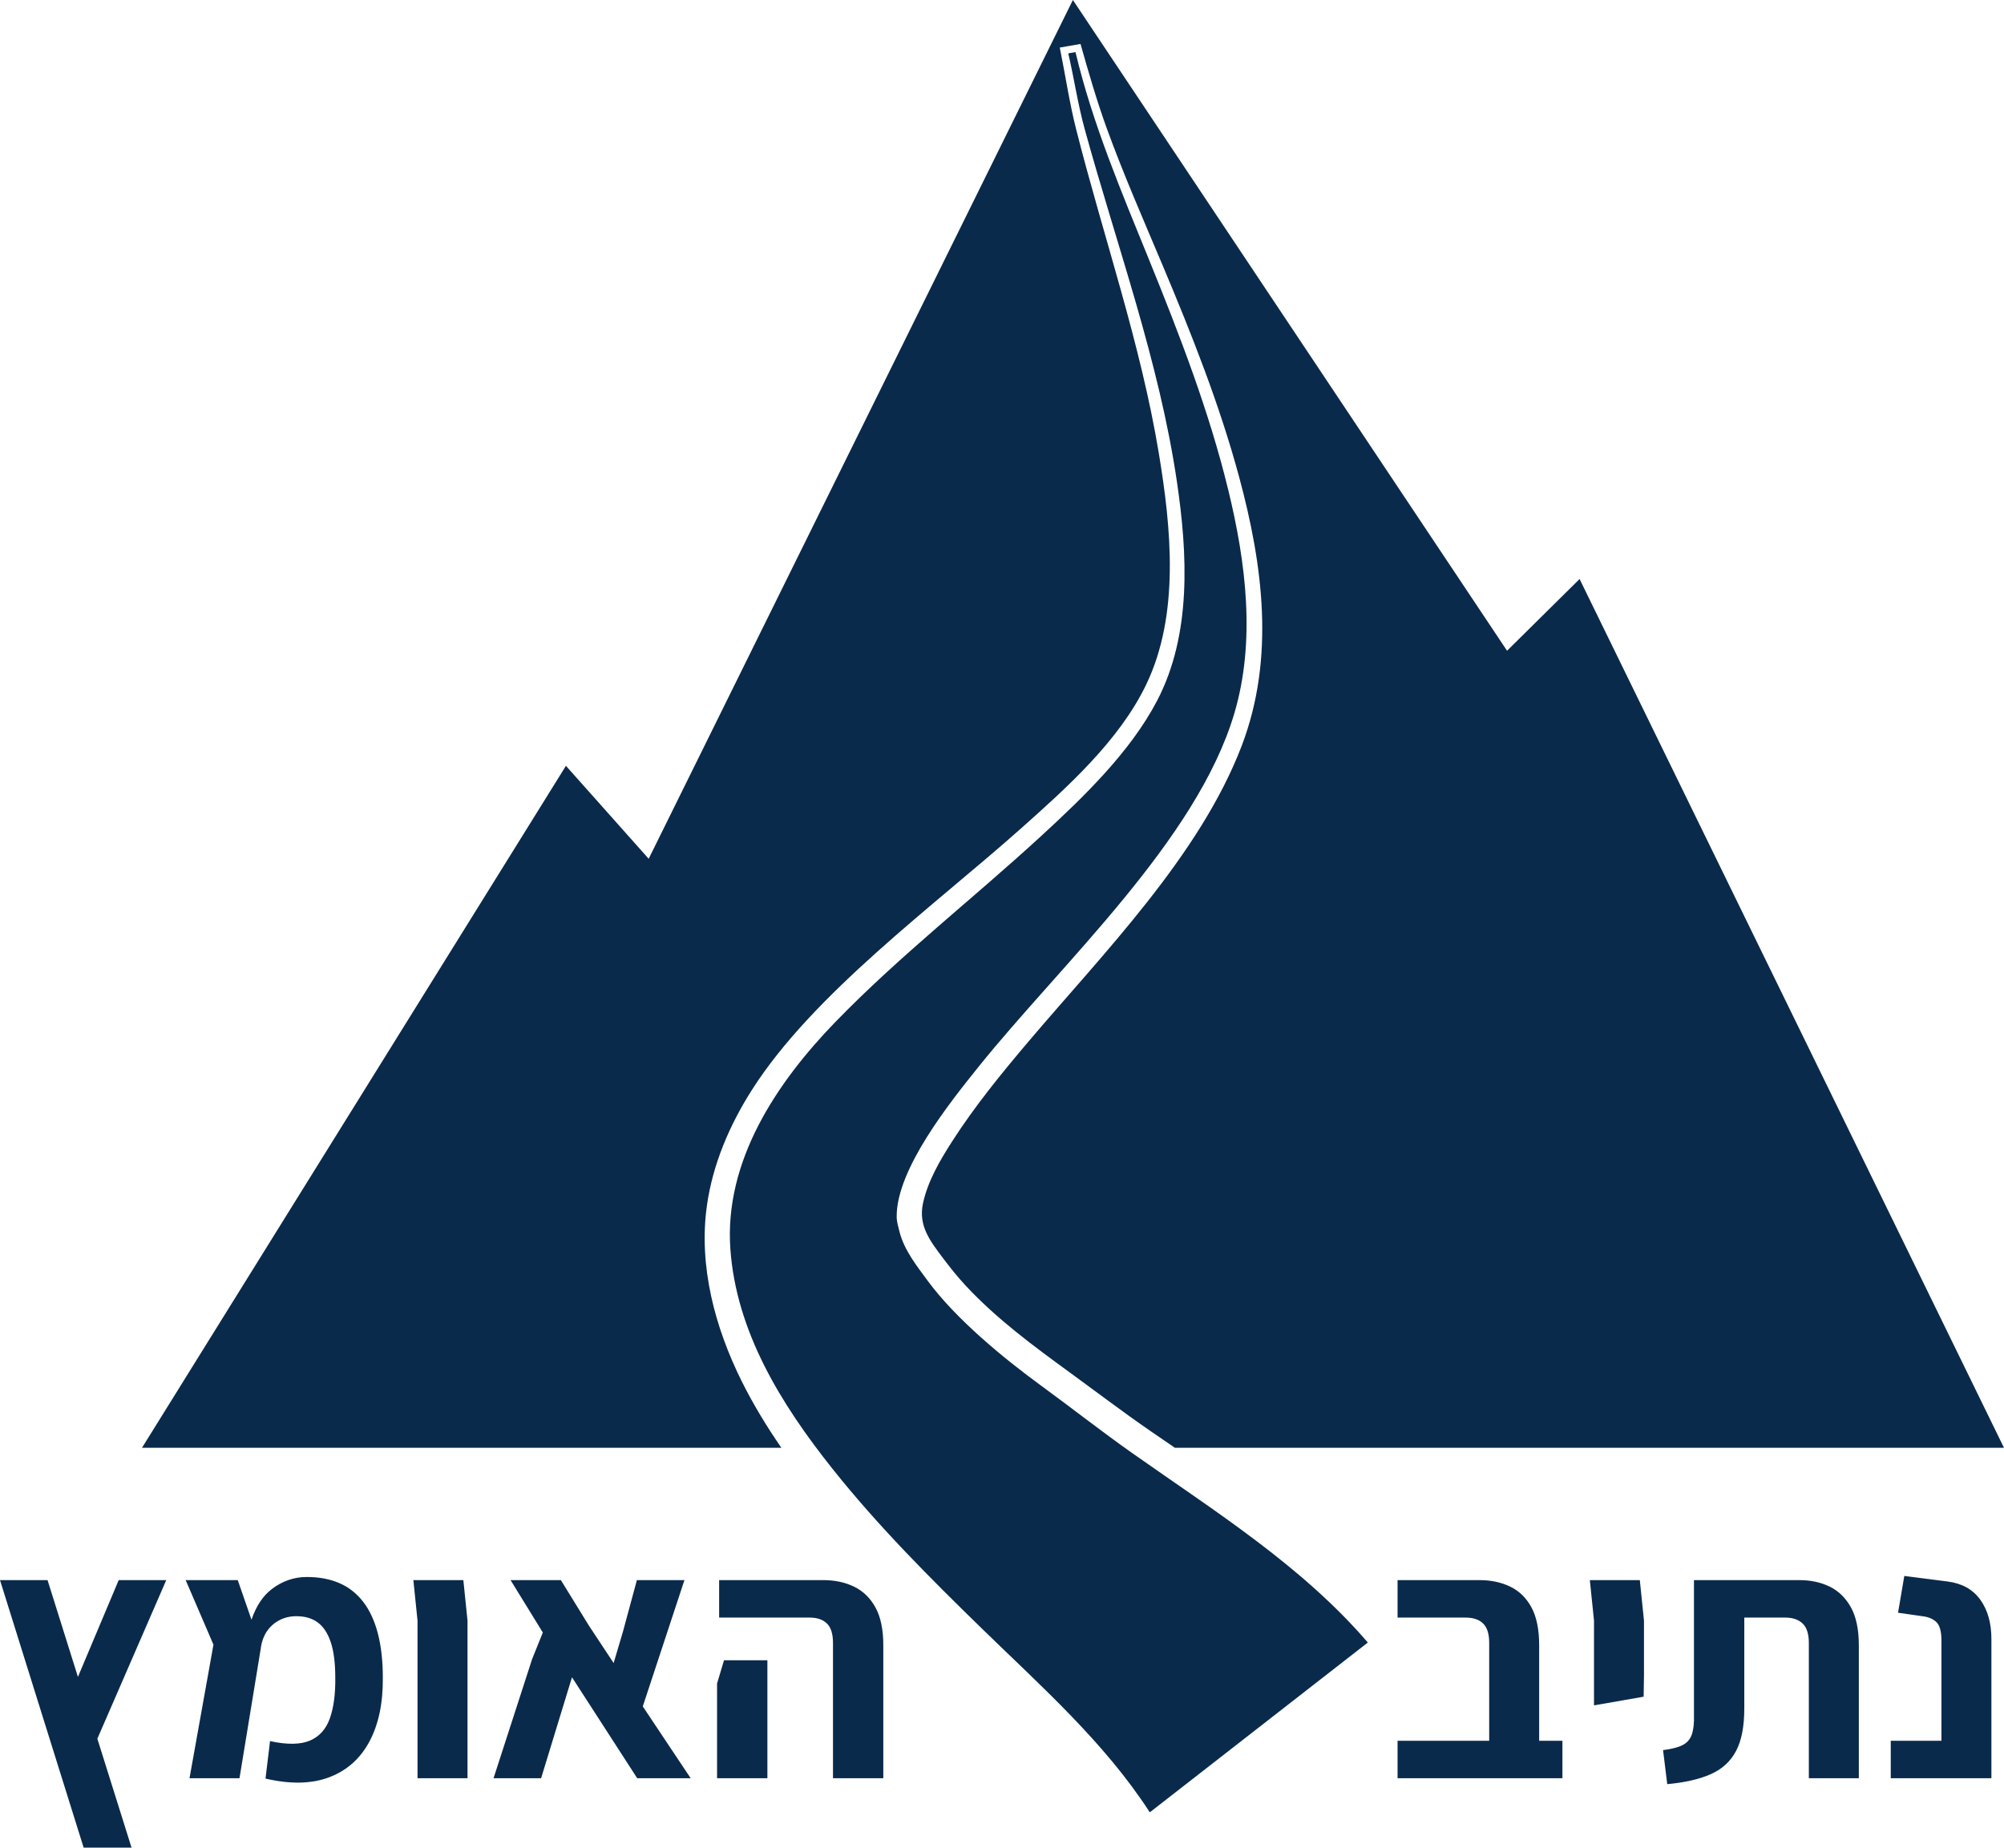
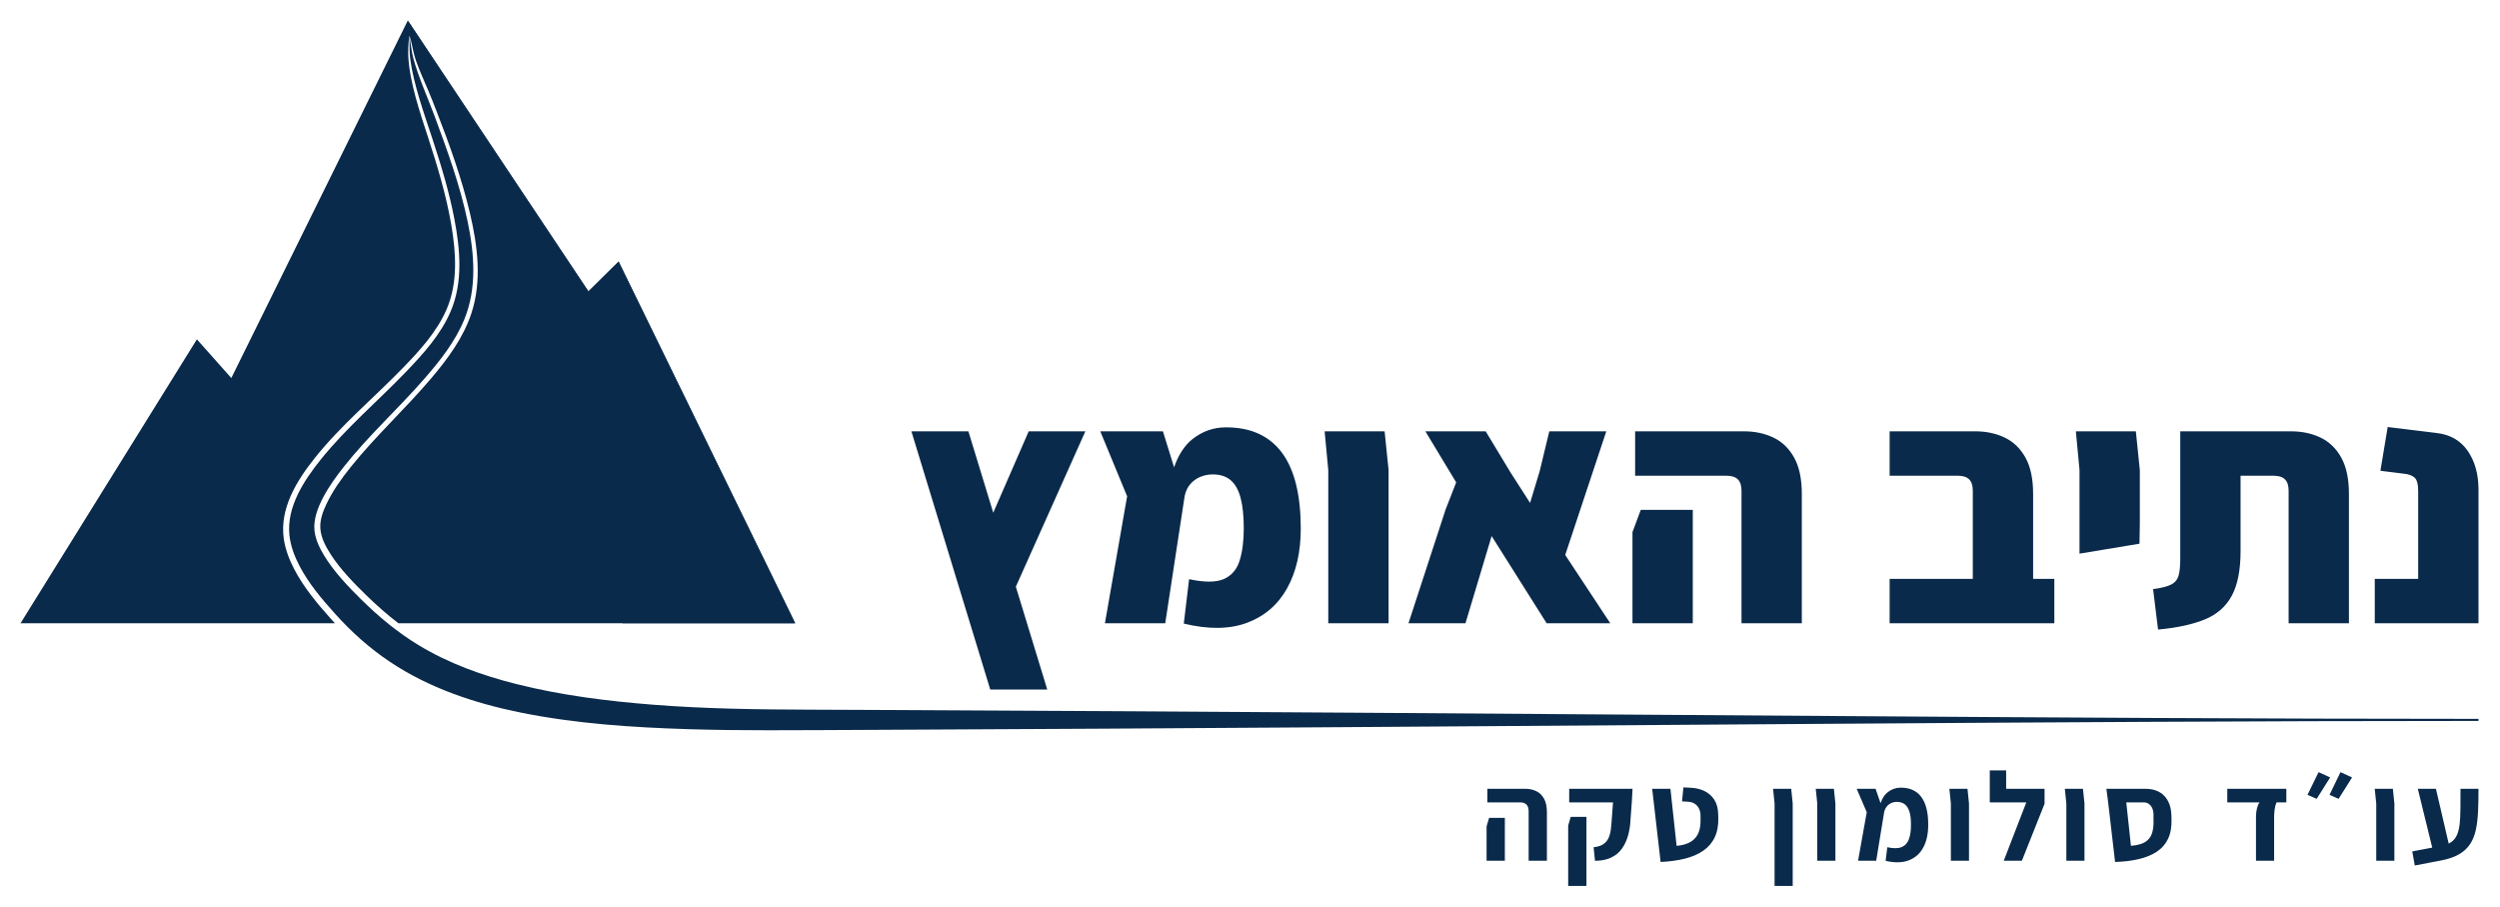
- <svg xmlns="http://www.w3.org/2000/svg" viewBox="0 0 1626.46 1499.96" role="img" aria-label="נתיב האומץ">
-   <path fill="#0A2A4B" d="M115.23 1175.36L459.32 621.71L526.47 697.17L870.76 0L1223.13 528.29L1282 470.06L1626.46 1175.36L953.59 1175.36C946.85 1170.77 940.12 1166.17 933.41 1161.53C911.31 1146.27 889.93 1130.01 868.23 1114.19C838.61 1092.61 809.01 1070.8 783.91 1043.89C777.21 1036.7 771.15 1029.06 765.23 1021.23C754.6 1007.18 745.28 994.85 749.08 977.01C752.95 958.83 762.95 941.89 772.88 926.42C791.01 898.16 812.5 871.8 834.16 846.21C895.25 774.04 973.82 694.54 1007.81 605.37C1034.93 534.22 1025.02 458.77 1005.65 387.08C989.79 328.33 967.27 271.67 943.7 215.65C928.13 178.65 911.93 141.87 898.23 104.11C890.06 81.59 883.48 58.72 876.96 35.69L860.12 38.61C864.63 60.69 867.87 83.13 873.41 104.98C895.67 192.76 925.73 278.6 940.54 368.17C950.53 428.56 957.64 498.75 930.26 555.75C908.33 601.39 866.02 639.26 828.73 672.48C758.81 734.77 660.02 806.67 610.32 884.72C592.15 913.26 578.48 945.03 573.74 978.7C566.86 1027.62 580.19 1077.43 601.86 1121.09C611.23 1139.98 622.22 1158 634.18 1175.36Z" />
-   <path fill="#0A2A4B" d="M933.18 1471.29C896.59 1414.65 845.19 1369.14 797.16 1322.36C754.58 1280.9 712.28 1238.5 675.27 1191.93C634.21 1140.27 597.51 1081.27 592.76 1013.88C587.72 942.41 630.43 878.69 678.13 829.52C730.46 775.58 789.8 729.49 845.03 678.69C879.33 647.14 917.34 610.52 939.1 568.85C967.26 514.94 963.82 449.58 955.21 391.16C940.77 293.11 906.47 199.85 880.29 104.6C874.74 84.39 871.76 63.7 867.02 43.32L872.88 42.3C886.79 100.76 910.12 155.55 932.66 211.05C957.46 272.1 981.37 333.96 996.92 397.97C1011.17 456.65 1019.27 520.21 1001.76 579.23C971.1 682.52 861.47 782.26 794.26 865.96C770.8 895.17 727.4 949.34 727.75 987.89C727.79 991.88 729.09 996.25 730.08 1000.1C733.88 1014.94 743.99 1027.61 752.85 1039.67C775.58 1070.58 813.79 1102.13 844.82 1124.79C869.69 1142.95 893.91 1162.02 919.08 1179.76C985.54 1226.6 1056.61 1271.11 1110.14 1333.44L933.18 1471.29Z" />
-   <path fill="#0A2A4B" d="M215.49 1443.9L219.16 1413.48Q240 1417.98 251.55 1413.05Q263.1 1408.12 267.75 1394.89Q272.39 1381.65 272.11 1361.93Q272.11 1344.18 268.45 1333.19Q264.79 1322.21 257.89 1317.14Q250.99 1312.07 240.56 1312.07Q232.96 1312.07 226.76 1315.31Q220.56 1318.55 216.62 1324.32Q213.04 1329.56 211.78 1337L211.83 1337.14L194.37 1443.62L153.8 1443.62L173.24 1335.17L150.7 1282.77L192.96 1282.77L204.11 1314.9Q209.82 1298.21 220.7 1289.96Q233.52 1280.24 249.01 1280.24Q263.94 1280.24 275.35 1285.17Q286.76 1290.1 294.65 1300.24Q302.54 1310.38 306.62 1325.87Q310.7 1341.36 310.7 1361.93Q310.99 1392.91 299.86 1413.76Q288.73 1434.6 267.32 1442.77Q245.92 1450.94 215.49 1443.9ZM1353.14 1448.41L1349.76 1420.8Q1360.75 1419.39 1366.1 1416.43Q1371.45 1413.48 1373.28 1407.56Q1375.12 1401.65 1374.83 1392.35L1374.83 1282.77L1460.19 1282.77Q1474.27 1282.77 1485.12 1288.12Q1495.96 1293.48 1502.3 1305.03Q1508.64 1316.58 1508.64 1335.73L1508.64 1443.62L1468.07 1443.62L1468.07 1333.76Q1468.07 1322.77 1463 1317.98Q1457.93 1313.19 1448.92 1313.19L1415.68 1313.19L1415.68 1387Q1415.68 1408.69 1409.06 1421.36Q1402.44 1434.04 1388.64 1440.24Q1374.83 1446.43 1353.14 1448.41ZM560.56 1443.62L517.18 1443.62L464.23 1361.65L439.16 1443.62L400.56 1443.62L431.83 1347L440.56 1325.31L414.37 1282.77L455.21 1282.77L477.75 1319.39L498.03 1350.1L505.63 1324.46L516.9 1282.77L555.49 1282.77L521.69 1385.31ZM67.89 1499.96L0 1282.77L38.59 1282.77L63.25 1361.35L96.34 1282.77L134.93 1282.77L79.01 1411.54L106.76 1499.96ZM1134.27 1443.62L1134.27 1413.2L1208.64 1413.2L1208.64 1333.76Q1208.64 1322.77 1203.71 1317.98Q1198.78 1313.19 1189.48 1313.19L1134.27 1313.19L1134.27 1282.77L1200.75 1282.77Q1214.83 1282.77 1225.82 1288.12Q1236.81 1293.48 1243 1305.03Q1249.2 1316.58 1249.2 1335.73L1249.2 1413.2L1268.07 1413.2L1268.07 1443.62ZM676.06 1443.62L676.06 1333.76Q676.06 1322.77 671.13 1317.98Q666.2 1313.19 657.18 1313.19L583.66 1313.19L583.66 1282.77L668.17 1282.77Q682.25 1282.77 693.24 1288.12Q704.23 1293.48 710.56 1305.03Q716.9 1316.58 716.9 1335.73L716.9 1443.62ZM1534.55 1443.62L1534.55 1413.2L1575.68 1413.2L1575.68 1331.79Q1575.68 1320.8 1571.59 1316.86Q1567.51 1312.91 1560.19 1312.07L1540.47 1309.25L1545.54 1279.39L1580.75 1283.9Q1598.21 1286.15 1607.23 1298.69Q1616.24 1311.22 1616.24 1330.66L1616.24 1443.62ZM338.87 1443.62L338.87 1315.73L335.49 1282.77L376.06 1282.77L379.44 1315.73L379.44 1443.62ZM1293.71 1384.46L1293.71 1315.73L1290.33 1282.77L1330.89 1282.77L1334.27 1315.73L1334.27 1359.67L1333.99 1377.42ZM581.97 1443.62L581.97 1366.72L587.61 1347.84L622.82 1347.84L622.82 1443.62Z" />
+ <svg xmlns="http://www.w3.org/2000/svg" viewBox="0 0 4874.96 1767.51" role="img" aria-label="נתיב האומץ · עו״ד סולומון טקה">
+   <path fill="#0A2A4B" d="M40 1215.36L384.09 661.71L451.24 737.17L795.53 40L1147.9 568.29L1206.77 510.06L1551.23 1215.36L777.2 1215.36C755.09 1198.42 734.17 1179.89 714.23 1160.47C689.67 1136.55 663.39 1109.51 644.86 1080.59C635.08 1065.33 625.83 1047.97 624.86 1029.51C624.02 1013.54 629.85 997.69 636.53 983.47C648.86 957.2 666.05 933.3 684.16 910.73C733.03 849.81 791.04 796.91 841.5 737.35C873.57 699.48 904.02 658.31 919.68 610.67C940.44 547.5 931.72 479.27 916.79 415.85C900.72 347.66 876 279.4 850.56 214.14C845.73 201.77 840.86 189.39 835.7 177.15C827.38 157.39 818.27 137.93 811.25 117.65C806.89 105.06 804.77 92.23 801.74 79.31C800.07 72.18 799.52 69.81 799.52 69.81C799.52 69.81 799.56 70 799.64 70.33C800.35 73.48 803.9 89.13 798.82 69.52C798.66 71.24 798.12 72.9 797.9 74.61C796.59 84.99 795.98 99.92 796.53 110.33C799.19 160.79 819.19 219.24 834.87 267.29C853.19 323.46 870.44 380.23 880.39 438.57C889.67 492.97 893.59 551.27 871.24 603.13C852.04 647.68 817.69 684.83 784.25 719.17C727.74 777.19 664.74 829.53 614.12 893.06C578.82 937.35 545.05 991.73 553.65 1050.82C556.66 1071.5 564.31 1091.29 573.9 1109.75C592.33 1145.22 618.35 1176.31 644.84 1205.99C647.66 1209.16 650.49 1212.28 653.35 1215.36Z" />
+   <path fill="#0A2A4B" d="M795.53 40L1147.9 568.29L1206.77 510.06L1551.23 1215.36L1214.99 1215.36Z" />
+   <path fill="#0A2A4B" d="M798.82 69.52C801.08 84.25 802.48 99.25 806.34 113.67C816.03 149.85 834.29 190.09 847.55 225.8C872.66 293.43 897.54 361.65 912.33 432.41C925.49 495.35 930.69 561.97 905.78 622.78C888.01 666.14 858.26 703.7 827.7 738.72C776.45 797.44 718.13 850.01 669.85 911.32C645.63 942.07 609.74 992.35 613.41 1033.37C615 1051.17 623.01 1067.89 632.12 1083C651.09 1114.47 678.99 1143.64 705.09 1169.38C738.91 1202.75 775.75 1233.25 816.41 1257.93C875.39 1293.73 940.97 1317.2 1007.66 1333.96C1095.25 1355.96 1185.42 1367.23 1275.33 1374.27C1376.37 1382.18 1477.54 1383.46 1578.83 1383.85C1635.52 1384.07 1692.21 1384.31 1748.89 1384.56C2354.11 1387.29 2959.31 1392.1 3564.52 1396.15C3987.99 1398.99 4411.48 1401.79 4834.96 1401.79L4834.96 1405.79C4403.14 1405.79 3971.32 1408.69 3539.51 1411.6C2925.97 1415.73 2312.43 1420.59 1698.88 1423.24C1632.15 1423.53 1565.43 1424 1498.71 1424C1446.76 1424 1394.81 1423.5 1342.89 1421.88C1233.39 1418.48 1123.16 1411.24 1015.59 1389.47C925.63 1371.27 837 1341.66 760.26 1290.27C720.7 1263.78 685.94 1232.64 654.1 1197.33C628.15 1168.56 602.57 1138.43 584.48 1103.97C574.48 1084.9 566.62 1064.28 564.51 1042.72C559.14 987.99 593.29 936.4 626.09 895.63C675.67 833.99 736.59 782.58 791.33 725.75C825.37 690.41 860.11 652.17 879.46 606.44C903.42 549.86 897.66 486.26 886.45 427.38C876.25 373.76 860.26 321.46 843.19 269.69C827.56 222.27 806.63 163.95 800.25 114.87C798.79 103.6 798.82 92.21 798.84 80.84C798.85 77.06 798.86 73.29 798.82 69.52Z" />
+   <path fill="#0A2A4B" d="M2309.3 1216L2319.64 1129.38Q2364.89 1139.07 2387.52 1129.05Q2410.14 1119.04 2418.22 1093.18Q2426.3 1067.32 2426.3 1030.47Q2426.3 994.27 2420.16 971Q2414.02 947.73 2400.77 936.41Q2387.52 925.1 2365.54 925.1Q2352.61 925.1 2340.65 930.27Q2328.69 935.44 2320.29 946.11Q2311.88 956.78 2309.94 974.23L2273.1 1215.36L2155.44 1215.36L2198.75 967.77L2146.39 841.06L2268.57 841.06L2290.36 911.19Q2303.31 874.03 2327.07 855.61Q2355.84 833.31 2391.4 833.31Q2428.89 833.31 2456.36 846.24Q2483.84 859.16 2501.94 884.38Q2520.04 909.59 2528.76 946.43Q2537.49 983.28 2537.49 1030.47Q2537.49 1099.64 2510.66 1147.48Q2483.84 1195.32 2432.77 1214.39Q2381.7 1233.46 2309.3 1216ZM4209.85 1227.64L4200.15 1148.77Q4224.71 1145.54 4235.7 1139.72Q4246.69 1133.9 4249.93 1122.27Q4253.16 1110.63 4253.16 1089.95L4253.16 841.06L4469.07 841.06Q4501.39 841.06 4526.93 853.35Q4552.46 865.63 4567.33 892.46Q4582.2 919.28 4582.2 963.24L4582.2 1215.36L4464.55 1215.36L4464.55 956.78Q4464.55 941.91 4457.43 934.8Q4450.32 927.69 4435.46 927.69L4370.81 927.69L4370.81 1074.43Q4370.81 1130.02 4353.68 1161.7Q4336.55 1193.38 4300.99 1207.92Q4265.44 1222.47 4209.85 1227.64ZM3141.27 1215.36L3017.15 1215.36L2909.84 1045.34L2858.78 1215.36L2747.59 1215.36L2819.99 993.62L2840.68 940.62L2780.56 841.06L2898.21 841.06L2946.69 921.22L2984.83 980.7L3003.58 918.64L3022.33 841.06L3133.51 841.06L3053.36 1082.19ZM1931.77 1344.64L1777.92 841.06L1889.11 841.06L1937.6 999.79L2006.76 841.06L2117.3 841.06L1981.67 1144.04L2042.96 1344.64ZM3686.23 1215.36L3686.23 1128.73L3848.48 1128.73L3848.48 956.78Q3848.48 941.91 3841.37 934.8Q3834.26 927.69 3819.39 927.69L3686.23 927.69L3686.23 841.06L3853.01 841.06Q3885.33 841.06 3910.87 853.35Q3936.4 865.63 3951.27 892.46Q3966.14 919.28 3966.14 963.24L3966.14 1128.73L4007.51 1128.73L4007.51 1215.36ZM3397.26 1215.36L3397.26 956.78Q3397.26 941.91 3390.15 934.8Q3383.04 927.69 3368.17 927.69L3189.76 927.69L3189.76 841.06L3401.79 841.06Q3434.11 841.06 3459.65 853.35Q3485.18 865.63 3500.05 892.46Q3514.92 919.28 3514.92 963.24L3514.92 1215.36ZM4632.62 1215.36L4632.62 1128.73L4717.31 1128.73L4717.31 958.07Q4717.31 937.38 4710.19 931.24Q4703.08 925.1 4690.16 923.81L4643.61 917.99L4657.83 832.66L4752.86 844.3Q4792.94 848.82 4813.95 879.2Q4834.96 909.59 4834.96 954.84L4834.96 1215.36ZM2591.15 1215.36L2591.15 916.7L2584.04 841.06L2701.04 841.06L2708.8 916.7L2708.8 1215.36ZM4056.64 1079.6L4056.64 1019.48L4056.64 916.7L4049.53 841.06L4166.53 841.06L4174.29 916.7L4174.29 1019.48L4173.65 1060.21ZM3184.58 1215.36L3184.58 1037.58L3200.75 994.27L3302.24 994.27L3302.24 1215.36Z" />
+   <path fill="#0A2A4B" d="M4126.02 1680.83L4112.5 1564.64L4109.07 1538.11L4184.48 1538.11Q4208.8 1538.11 4221.94 1551.87Q4235.08 1565.62 4235.82 1589.21L4236.07 1597.31Q4236.8 1620.16 4229.31 1635.76Q4221.82 1651.35 4207.2 1660.93Q4192.59 1670.52 4171.95 1675.31Q4151.32 1680.1 4126.02 1680.83ZM3678.44 1678.62L3681.64 1652.09Q3699.81 1656.02 3709.89 1651.72Q3719.96 1647.42 3724.01 1635.88Q3728.06 1624.33 3727.82 1607.14Q3727.82 1591.66 3724.62 1582.08Q3721.43 1572.5 3715.41 1568.08Q3709.39 1563.66 3700.31 1563.66Q3693.67 1563.66 3688.27 1566.48Q3682.86 1569.31 3679.43 1574.34Q3676.31 1578.91 3675.21 1585.4L3675.25 1585.52L3660.02 1678.38L3624.65 1678.38L3641.59 1583.8L3621.94 1538.11L3658.79 1538.11L3668.52 1566.13Q3673.49 1551.57 3682.99 1544.37Q3694.16 1535.9 3707.67 1535.9Q3720.69 1535.9 3730.64 1540.2Q3740.59 1544.5 3747.47 1553.34Q3754.35 1562.18 3757.91 1575.69Q3761.47 1589.21 3761.47 1607.14Q3761.72 1634.16 3752.01 1652.34Q3742.31 1670.52 3723.64 1677.64Q3704.97 1684.76 3678.44 1678.62ZM3239.47 1680.83L3223.01 1538.11L3258.63 1538.11L3270.66 1649.39Q3283.93 1648.16 3293.02 1644.11Q3302.11 1640.05 3307.51 1633.54Q3312.92 1627.04 3315.25 1618.19Q3317.58 1609.35 3317.34 1598.29L3317.34 1590.68Q3317.34 1583.8 3314.88 1577.91Q3312.43 1572.01 3307.02 1567.96Q3301.62 1563.9 3293.26 1563.41L3281.23 1562.68L3283.93 1535.41L3298.91 1536.15Q3313.41 1536.88 3325.08 1542.53Q3336.74 1548.18 3343.99 1559.11Q3351.24 1570.04 3351.73 1586.99L3351.97 1593.87Q3352.71 1616.23 3345.22 1632.32Q3337.73 1648.41 3322.86 1658.72Q3308 1669.04 3286.88 1674.32Q3265.75 1679.6 3239.47 1680.83ZM4710.66 1687.71L4705.75 1660.2L4744.69 1652.81L4716.56 1538.11L4751.93 1538.11L4776.82 1645Q4779.67 1643.61 4782.02 1641.9Q4789.27 1636.62 4793.08 1627.89Q4796.88 1619.17 4798.23 1606.52Q4799.59 1593.87 4799.71 1576.92Q4799.83 1559.97 4799.83 1538.11L4834.96 1538.11Q4834.96 1562.18 4834.1 1581.96Q4833.24 1601.73 4829.92 1617.58Q4826.61 1633.42 4818.99 1645.34Q4811.38 1657.25 4797.87 1665.36Q4784.35 1673.46 4763.23 1677.64ZM3908.86 1678.38L3952.83 1564.64L3881.59 1564.64L3881.59 1538.11L3881.59 1502.25L3913.53 1502.25L3913.53 1538.11L3988.45 1538.11L3988.45 1567.34L3944.24 1678.38ZM3111.48 1678.62L3108.78 1652.09Q3116.64 1651.35 3122.78 1648.78Q3128.93 1646.2 3133.35 1641.16Q3137.77 1636.12 3140.22 1627.77Q3142.68 1619.42 3143.42 1607.38L3146.61 1564.64L3061.13 1564.64L3061.13 1538.11L3184.69 1538.11L3183.46 1560.96L3180.76 1598.05Q3180.02 1614.75 3175.97 1629.25Q3171.91 1643.74 3164.05 1654.79Q3156.19 1665.85 3143.3 1672.11Q3130.4 1678.38 3111.48 1678.62ZM4400.9 1678.38L4400.9 1593.38Q4400.9 1583.8 4402.74 1576.43Q4404.58 1569.06 4407.77 1564.64L4344.89 1564.64L4344.89 1538.11L4460.1 1538.11L4460.1 1564.64L4440.94 1564.64Q4438.24 1570.78 4437.25 1578.77Q4436.27 1586.75 4436.27 1593.38L4436.27 1678.38ZM2982.03 1678.38L2982.03 1582.57Q2982.03 1572.99 2977.73 1568.82Q2973.43 1564.64 2965.57 1564.64L2901.45 1564.64L2901.45 1538.11L2975.15 1538.11Q2987.43 1538.11 2997.01 1542.78Q3006.59 1547.44 3012.12 1557.52Q3017.65 1567.59 3017.65 1584.29L3017.65 1678.38ZM3461.78 1727.51L3461.78 1566.85L3458.83 1538.11L3494.21 1538.11L3497.15 1566.85L3497.15 1727.51ZM3805.69 1678.38L3805.69 1566.85L3802.74 1538.11L3838.11 1538.11L3841.06 1566.85L3841.06 1678.38ZM4030.95 1678.38L4030.95 1566.85L4028 1538.11L4063.37 1538.11L4066.32 1566.85L4066.32 1678.38ZM4635.49 1678.38L4635.49 1566.85L4632.54 1538.11L4667.92 1538.11L4670.87 1566.85L4670.87 1678.38ZM3545.05 1678.38L3545.05 1566.85L3542.11 1538.11L3577.48 1538.11L3580.43 1566.85L3580.43 1678.38ZM3059.16 1727.51L3059.16 1609.84L3064.07 1592.89L3094.78 1592.89L3094.78 1727.51ZM4147.85 1564.64L4156.97 1649.39Q4167.53 1648.41 4175.27 1646.07Q4183.01 1643.74 4188.16 1639.44Q4193.32 1635.14 4196.27 1629.12Q4199.22 1623.1 4200.32 1615Q4201.43 1606.89 4200.94 1596.57L4200.94 1589.21Q4200.94 1581.59 4198.6 1576.19Q4196.27 1570.78 4191.97 1567.71Q4187.67 1564.64 4181.78 1564.64L4147.85 1564.64ZM2899.98 1678.38L2899.98 1611.31L2904.89 1594.86L2935.6 1594.86L2935.6 1678.38ZM4519.3 1557.76L4501.37 1549.9L4522.98 1505.68L4545.58 1516ZM4562.04 1557.76L4544.36 1549.9L4565.73 1505.68L4588.33 1516Z" />
</svg>
